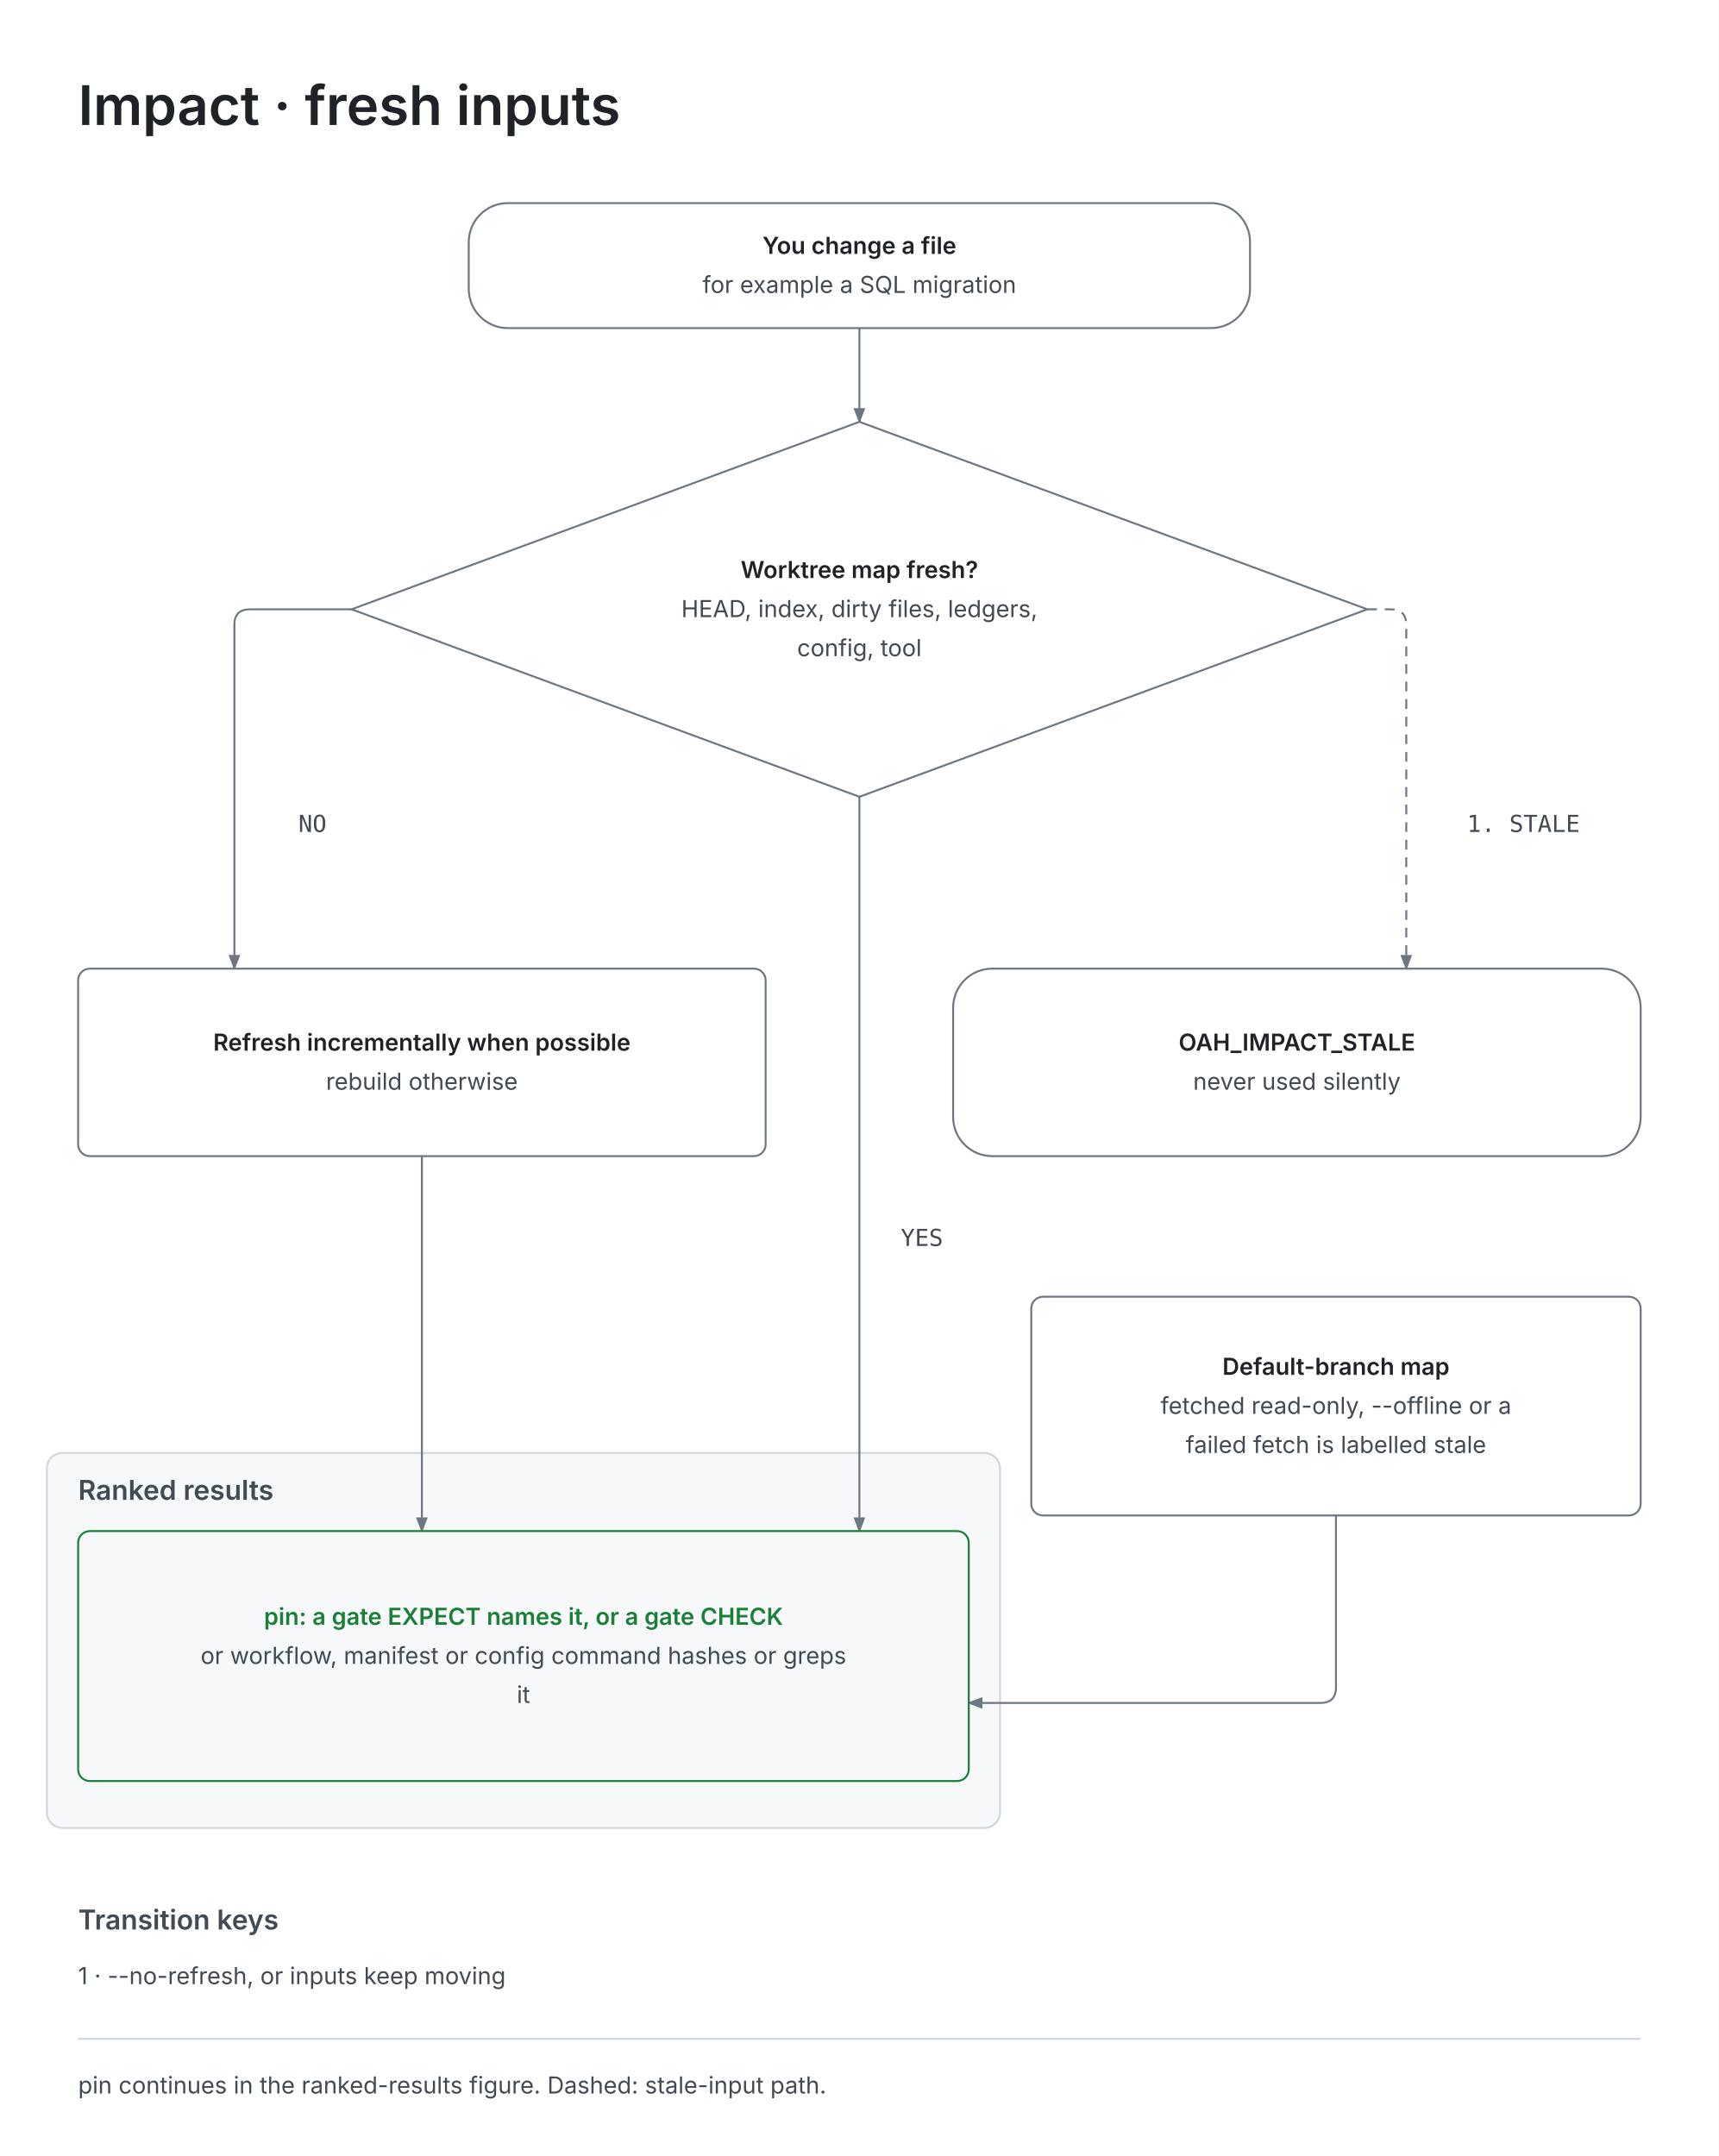
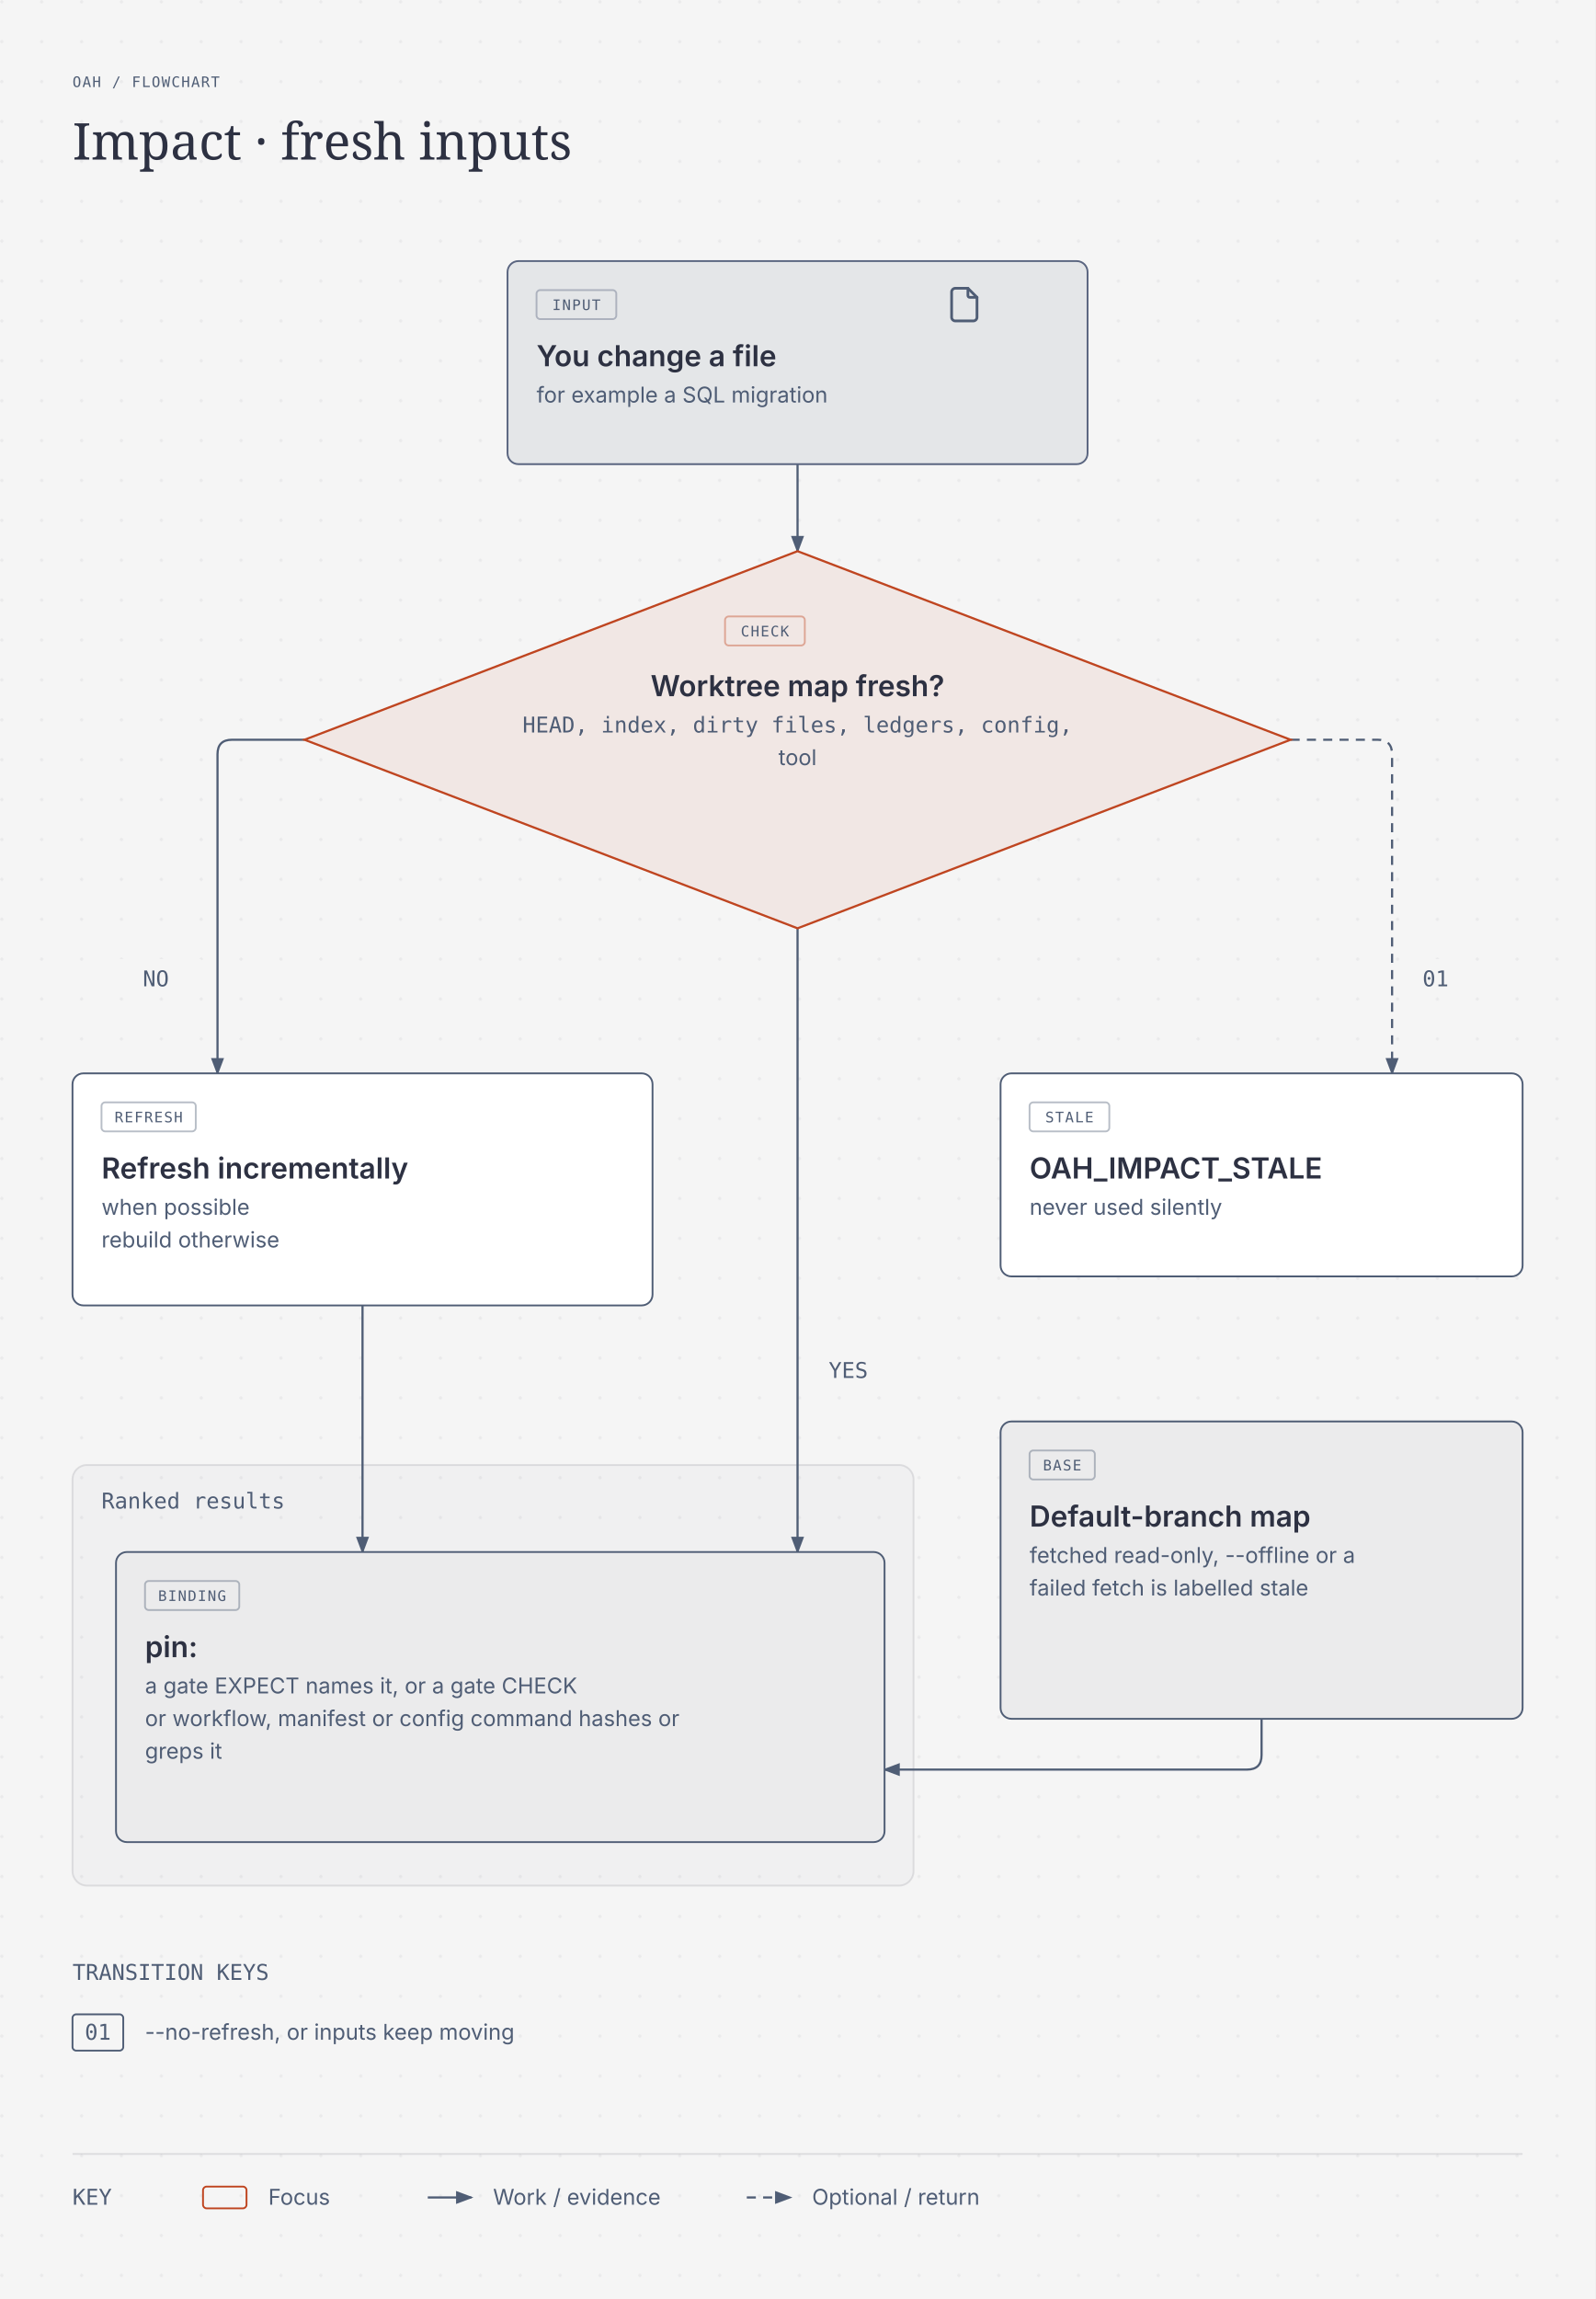
- <svg xmlns="http://www.w3.org/2000/svg" viewBox="0 0 880 1104" role="img" aria-labelledby="concepts-impact-freshness-light-title concepts-impact-freshness-light-desc" data-source-diagram="3" id="concepts-impact-freshness-light-root">
+ <svg xmlns="http://www.w3.org/2000/svg" viewBox="0 0 880 1268" role="img" aria-labelledby="concepts-impact-freshness-light-title concepts-impact-freshness-light-desc" data-diagram-type="Flowchart" data-size="fit" id="concepts-impact-freshness-light-root">
  <defs>
-     <style>#concepts-impact-freshness-light-root { font-family: system-ui, -apple-system, "Segoe UI", sans-serif; color: #1f2328; }
+     <style>#concepts-impact-freshness-light-root { font-family: "Geist", system-ui, -apple-system, "Segoe UI", sans-serif; color: #2d3142; }
      #concepts-impact-freshness-light-root .diagram-container { width: 100%; overflow-x: auto; }
-       #concepts-impact-freshness-light-root .title { font-size: 28px; font-weight: 600; }
-       #concepts-impact-freshness-light-root .group { font-size: 14px; font-weight: 600; }
-       #concepts-impact-freshness-light-root .node { font-size: 12px; font-weight: 600; }
-       #concepts-impact-freshness-light-root .label { font-size: 12px; font-weight: 400; }
-       #concepts-impact-freshness-light-root .arrow-label { font-family: ui-monospace, "SFMono-Regular", Consolas, monospace; font-size: 12px; font-weight: 400; }
+       #concepts-impact-freshness-light-root text { font-family: "Geist", system-ui, -apple-system, "Segoe UI", sans-serif; fill: #2d3142; }
+       #concepts-impact-freshness-light-root .title { font-family: "Instrument Serif", Georgia, serif; font-size: 28px; font-weight: 400; }
+       #concepts-impact-freshness-light-root .node { font-size: 16px; font-weight: 600; }
+       #concepts-impact-freshness-light-root .sub { font-family: "Geist", system-ui, -apple-system, "Segoe UI", sans-serif; font-size: 12px; font-weight: 400; fill: #4f5d75; }
+       #concepts-impact-freshness-light-root .technical { font-family: "Geist Mono", ui-monospace, "SFMono-Regular", Consolas, monospace; }
+       #concepts-impact-freshness-light-root .label { font-size: 12px; font-family: "Geist Mono", ui-monospace, "SFMono-Regular", Consolas, monospace; font-weight: 400; fill: #4f5d75; }
+       #concepts-impact-freshness-light-root .prose { font-size: 12px; font-weight: 400; fill: #4f5d75; }
+       #concepts-impact-freshness-light-root .zone-label { font-size: 12px; font-family: "Geist Mono", ui-monospace, "SFMono-Regular", Consolas, monospace; font-weight: 500; fill: #4f5d75; }
+       #concepts-impact-freshness-light-root .arrow-label { font-size: 12px; font-family: "Geist Mono", ui-monospace, "SFMono-Regular", Consolas, monospace; font-weight: 400; fill: #4f5d75; }
+       #concepts-impact-freshness-light-root .tag { font-family: "Geist Mono", ui-monospace, "SFMono-Regular", Consolas, monospace; font-size: 8px; font-weight: 500; letter-spacing: .08em; fill: #4f5d75; }
+       #concepts-impact-freshness-light-root .ghost { font-family: "Geist Mono", ui-monospace, "SFMono-Regular", Consolas, monospace; font-size: 32px; font-weight: 600; fill: #2d3142; opacity: .06; }
      @media print {
#concepts-impact-freshness-light-root .diagram-container { overflow-x: visible; }
}</style>
+     <pattern id="concepts-impact-freshness-light-dots" width="22" height="22" patternUnits="userSpaceOnUse">
+       <circle cx="1" cy="1" r="0.9" fill="#2d3142" fill-opacity=".10" />
+     </pattern>
    <marker id="concepts-impact-freshness-light-arrow" markerWidth="8" markerHeight="6" refX="7" refY="3" orient="auto">
-       <polygon points="0 0, 8 3, 0 6" fill="#6e7781" />
+       <polygon points="0 0, 8 3, 0 6" fill="#4f5d75" />
    </marker>
    <marker id="concepts-impact-freshness-light-arrow-accent" markerWidth="8" markerHeight="6" refX="7" refY="3" orient="auto">
-       <polygon points="0 0, 8 3, 0 6" fill="#1a7f37" />
+       <polygon points="0 0, 8 3, 0 6" fill="#bf4520" />
    </marker>
    <marker id="concepts-impact-freshness-light-arrow-link" markerWidth="8" markerHeight="6" refX="7" refY="3" orient="auto">
-       <polygon points="0 0, 8 3, 0 6" fill="#0969da" />
+       <polygon points="0 0, 8 3, 0 6" fill="#2e5aa8" />
    </marker>
  </defs>
-   <rect x="0" y="0" width="880" height="1104" rx="0" fill="#ffffff" />
-   <text x="40" y="64" class="title" text-anchor="start" fill="#1f2328">Impact · fresh inputs</text>
-   <g data-container-id="ranked">
-     <rect x="24" y="744" width="488" height="192" rx="8" fill="#f6f8fa" stroke="#d0d7de" stroke-width="1" />
-     <text x="40" y="768" class="group" text-anchor="start" fill="#424a53">Ranked results</text>
-   </g>
-   <line x1="440" y1="168" x2="440" y2="216" data-edge-id="e1" data-from="change" data-to="fresh" data-label="" fill="none" stroke="#6e7781" stroke-width="1" marker-end="url(#concepts-impact-freshness-light-arrow)" />
-   <line x1="440" y1="408" x2="440" y2="784" data-edge-id="e2" data-from="fresh" data-to="pinR" data-label="yes" fill="none" stroke="#6e7781" stroke-width="1" marker-end="url(#concepts-impact-freshness-light-arrow)" />
-   <path d="M 180,312 L 128,312 Q 120,312 120,320 L 120,496" data-edge-id="e3" data-from="fresh" data-to="refresh" data-label="no" fill="none" stroke="#6e7781" stroke-width="1" marker-end="url(#concepts-impact-freshness-light-arrow)" />
-   <line x1="216" y1="592" x2="216" y2="784" data-edge-id="e4" data-from="refresh" data-to="pinR" data-label="" fill="none" stroke="#6e7781" stroke-width="1" marker-end="url(#concepts-impact-freshness-light-arrow)" />
-   <path d="M 700,312 L 712,312 Q 720,312 720,320 L 720,496" data-edge-id="e5" data-from="fresh" data-to="stale" data-label="--no-refresh, or inputs keep moving" fill="none" stroke="#6e7781" stroke-width="1" stroke-dasharray="5,4" marker-end="url(#concepts-impact-freshness-light-arrow)" />
-   <path d="M 684,776 L 684,864 Q 684,872 676,872 L 496,872" data-edge-id="e6" data-from="dflt" data-to="pinR" data-label="" fill="none" stroke="#6e7781" stroke-width="1" marker-end="url(#concepts-impact-freshness-light-arrow)" />
-   <rect x="448" y="624" width="48" height="20" rx="2" fill="#ffffff" />
-   <text x="472.0" y="638" class="arrow-label" text-anchor="middle" fill="#424a53">YES</text>
-   <rect x="128" y="412" width="64" height="20" rx="2" fill="#ffffff" />
-   <text x="160.0" y="426" class="arrow-label" text-anchor="middle" fill="#424a53">NO</text>
-   <rect x="728" y="412" width="104" height="20" rx="2" fill="#ffffff" />
-   <text x="780.0" y="426" class="arrow-label" text-anchor="middle" fill="#424a53">1. STALE</text>
+   <rect width="880" height="1268" fill="#f5f5f5" />
+   <rect width="880" height="1268" fill="url(#concepts-impact-freshness-light-dots)" opacity=".55" />
+   <text x="40" y="48" class="tag" text-anchor="start">OAH / FLOWCHART</text>
+   <text x="40" y="88" class="title" text-anchor="start">Impact · fresh inputs</text>
+   <rect x="40" y="808" width="464" height="232" rx="8" fill="#2d3142" stroke="#2d3142" stroke-width="1" data-group-id="ranked" fill-opacity=".02" stroke-opacity=".12" />
+   <text x="56" y="832" class="zone-label" text-anchor="start">Ranked results</text>
+   <path d="M 440,256 L 440,304" data-edge-id="e1" data-from="change" data-to="fresh" data-label="" fill="none" stroke="#4f5d75" stroke-width="1.2" marker-end="url(#concepts-impact-freshness-light-arrow)" />
+   <path d="M 440,512 L 440,856" data-edge-id="e2" data-from="fresh" data-to="pinR" data-label="yes" fill="none" stroke="#4f5d75" stroke-width="1.2" marker-end="url(#concepts-impact-freshness-light-arrow)" />
+   <path d="M 168,408 L 128,408 Q 120,408 120,416 L 120,592" data-edge-id="e3" data-from="fresh" data-to="refresh" data-label="no" fill="none" stroke="#4f5d75" stroke-width="1.2" marker-end="url(#concepts-impact-freshness-light-arrow)" />
+   <path d="M 200,720 L 200,856" data-edge-id="e4" data-from="refresh" data-to="pinR" data-label="" fill="none" stroke="#4f5d75" stroke-width="1.2" marker-end="url(#concepts-impact-freshness-light-arrow)" />
+   <path d="M 712,408 L 760,408 Q 768,408 768,416 L 768,592" data-edge-id="e5" data-from="fresh" data-to="stale" data-label="--no-refresh, or inputs keep moving" fill="none" stroke="#4f5d75" stroke-width="1.2" stroke-dasharray="5,4" marker-end="url(#concepts-impact-freshness-light-arrow)" />
+   <path d="M 696,948 L 696,968 Q 696,976 688,976 L 488,976" data-edge-id="e6" data-from="dflt" data-to="pinR" data-label="" fill="none" stroke="#4f5d75" stroke-width="1.2" marker-end="url(#concepts-impact-freshness-light-arrow)" />
+   <rect x="448" y="745" width="40" height="20" rx="2" fill="#f5f5f5" />
+   <text x="468" y="760" class="arrow-label" text-anchor="middle">YES</text>
+   <rect x="60" y="529" width="52" height="20" rx="2" fill="#f5f5f5" />
+   <text x="86" y="544" class="arrow-label" text-anchor="middle">NO</text>
+   <rect x="776" y="529" width="32" height="20" rx="2" fill="#f5f5f5" />
+   <text x="792" y="544" class="arrow-label" text-anchor="middle">01</text>
  <g data-node-id="change" data-source-label="You change a file for example a SQL migration">
-     <rect x="240" y="104" width="400" height="64" rx="20" fill="#ffffff" stroke="#6e7781" stroke-width="1" />
-     <text x="440.0" y="130.0" class="node" text-anchor="middle" fill="#1f2328">You change a file</text>
-     <text x="440.0" y="150.0" class="label" text-anchor="middle" fill="#424a53">for example a SQL migration</text>
+     <rect x="280" y="144" width="320" height="112" rx="6" fill="#f5f5f5" />
+     <rect x="280" y="144" width="320" height="112" rx="6" fill="#4f5d75" stroke="#5a6580" stroke-width="1" fill-opacity=".10" />
+     <g aria-hidden="true">
+       <rect x="296" y="160" width="44" height="16" rx="2" fill="none" stroke="#5a6580" stroke-width="1" stroke-opacity=".4" />
+       <text x="318" y="171" class="tag" text-anchor="middle">INPUT</text>
+       <g transform="translate(520,156)" color="#4f5d75">
+         <g fill="none" stroke="currentColor" stroke-width="1.5" stroke-linecap="round" stroke-linejoin="round">
+           <path d="M14 3v4a1 1 0 0 0 1 1h4" />
+           <path d="M17 21h-10a2 2 0 0 1 -2 -2v-14a2 2 0 0 1 2 -2h7l5 5v11a2 2 0 0 1 -2 2" />
+         </g>
+       </g>
+     </g>
+     <text x="296" y="202" class="node" text-anchor="start">You change a file</text>
+     <text x="296" y="222" class="sub" text-anchor="start">for example a SQL migration</text>
  </g>
  <g data-node-id="fresh" data-source-label="Worktree map fresh? HEAD, index, dirty files, ledgers, config, tool">
-     <polygon points="440.0,216 700,312.0 440.0,408 180,312.0" fill="#ffffff" stroke="#6e7781" stroke-width="1" />
-     <text x="440.0" y="296.0" class="node" text-anchor="middle" fill="#1f2328">Worktree map fresh?</text>
-     <text x="440.0" y="316.0" class="label" text-anchor="middle" fill="#424a53">HEAD, index, dirty files, ledgers,</text>
-     <text x="440.0" y="336.0" class="label" text-anchor="middle" fill="#424a53">config, tool</text>
+     <polygon points="440,304 712,408 440,512 168,408" fill="#f5f5f5" />
+     <polygon points="440,304 712,408 440,512 168,408" fill="#bf4520" fill-opacity=".08" stroke="#bf4520" stroke-width="1.2" />
+     <g aria-hidden="true">
+       <rect x="400" y="340" width="44" height="16" rx="2" fill="none" stroke="#bf4520" stroke-width="1" stroke-opacity=".4" />
+       <text x="422" y="351" class="tag" text-anchor="middle">CHECK</text>
+     </g>
+     <text x="440" y="384" class="node" text-anchor="middle">Worktree map fresh?</text>
+     <text x="440" y="404" class="sub technical" text-anchor="middle">HEAD, index, dirty files, ledgers, config,</text>
+     <text x="440" y="422" class="sub" text-anchor="middle">tool</text>
  </g>
  <g data-node-id="refresh" data-source-label="Refresh incrementally when possible rebuild otherwise">
-     <rect x="40" y="496" width="352" height="96" rx="6" fill="#ffffff" stroke="#6e7781" stroke-width="1" />
-     <text x="216.0" y="538.0" class="node" text-anchor="middle" fill="#1f2328">Refresh incrementally when possible</text>
-     <text x="216.0" y="558.0" class="label" text-anchor="middle" fill="#424a53">rebuild otherwise</text>
+     <rect x="40" y="592" width="320" height="128" rx="6" fill="#f5f5f5" />
+     <rect x="40" y="592" width="320" height="128" rx="6" fill="#ffffff" stroke="#4f5d75" stroke-width="1" />
+     <g aria-hidden="true">
+       <rect x="56" y="608" width="52" height="16" rx="2" fill="none" stroke="#4f5d75" stroke-width="1" stroke-opacity=".4" />
+       <text x="82" y="619" class="tag" text-anchor="middle">REFRESH</text>
+     </g>
+     <text x="56" y="650" class="node" text-anchor="start">Refresh incrementally</text>
+     <text x="56" y="670" class="sub" text-anchor="start">when possible</text>
+     <text x="56" y="688" class="sub" text-anchor="start">rebuild otherwise</text>
  </g>
  <g data-node-id="stale" data-source-label="OAH_IMPACT_STALE never used silently">
-     <rect x="488" y="496" width="352" height="96" rx="20" fill="#ffffff" stroke="#6e7781" stroke-width="1" />
-     <text x="664.0" y="538.0" class="node" text-anchor="middle" fill="#1f2328">OAH_IMPACT_STALE</text>
-     <text x="664.0" y="558.0" class="label" text-anchor="middle" fill="#424a53">never used silently</text>
+     <rect x="552" y="592" width="288" height="112" rx="6" fill="#f5f5f5" />
+     <rect x="552" y="592" width="288" height="112" rx="6" fill="#ffffff" stroke="#4f5d75" stroke-width="1" />
+     <g aria-hidden="true">
+       <rect x="568" y="608" width="44" height="16" rx="2" fill="none" stroke="#4f5d75" stroke-width="1" stroke-opacity=".4" />
+       <text x="590" y="619" class="tag" text-anchor="middle">STALE</text>
+     </g>
+     <text x="568" y="650" class="node" text-anchor="start">OAH_IMPACT_STALE</text>
+     <text x="568" y="670" class="sub" text-anchor="start">never used silently</text>
  </g>
  <g data-node-id="dflt" data-source-label="Default-branch map fetched read-only, --offline or a failed fetch is labelled stale">
-     <rect x="528" y="664" width="312" height="112" rx="6" fill="#ffffff" stroke="#6e7781" stroke-width="1" />
-     <text x="684.0" y="704.0" class="node" text-anchor="middle" fill="#1f2328">Default-branch map</text>
-     <text x="684.0" y="724.0" class="label" text-anchor="middle" fill="#424a53">fetched read-only, --offline or a</text>
-     <text x="684.0" y="744.0" class="label" text-anchor="middle" fill="#424a53">failed fetch is labelled stale</text>
+     <rect x="552" y="784" width="288" height="164" rx="6" fill="#f5f5f5" />
+     <rect x="552" y="784" width="288" height="164" rx="6" fill="#2d3142" stroke="#4f5d75" stroke-width="1" fill-opacity=".05" />
+     <g aria-hidden="true">
+       <rect x="568" y="800" width="36" height="16" rx="2" fill="none" stroke="#4f5d75" stroke-width="1" stroke-opacity=".4" />
+       <text x="586" y="811" class="tag" text-anchor="middle">BASE</text>
+     </g>
+     <text x="568" y="842" class="node" text-anchor="start">Default-branch map</text>
+     <text x="568" y="862" class="sub" text-anchor="start">fetched read-only, --offline or a</text>
+     <text x="568" y="880" class="sub" text-anchor="start">failed fetch is labelled stale</text>
  </g>
-   <g data-node-id="pinR" data-parent="ranked" data-source-label="pin: a gate EXPECT names it, or a gate CHECK or workflow, manifest or config command hashes or greps it">
-     <rect x="40" y="784" width="456" height="128" rx="6" fill="#f6f8fa" stroke="#1a7f37" stroke-width="1" />
-     <text x="268.0" y="832.0" class="node" text-anchor="middle" fill="#1a7f37">pin: a gate EXPECT names it, or a gate CHECK</text>
-     <text x="268.0" y="852.0" class="label" text-anchor="middle" fill="#424a53">or workflow, manifest or config command hashes or greps</text>
-     <text x="268.0" y="872.0" class="label" text-anchor="middle" fill="#424a53">it</text>
+   <g data-node-id="pinR" data-source-label="pin: a gate EXPECT names it, or a gate CHECK or workflow, manifest or config command hashes or greps it" data-parent="ranked">
+     <rect x="64" y="856" width="424" height="160" rx="6" fill="#f5f5f5" />
+     <rect x="64" y="856" width="424" height="160" rx="6" fill="#2d3142" stroke="#4f5d75" stroke-width="1" fill-opacity=".05" />
+     <g aria-hidden="true">
+       <rect x="80" y="872" width="52" height="16" rx="2" fill="none" stroke="#4f5d75" stroke-width="1" stroke-opacity=".4" />
+       <text x="106" y="883" class="tag" text-anchor="middle">BINDING</text>
+     </g>
+     <text x="80" y="914" class="node" text-anchor="start">pin:</text>
+     <text x="80" y="934" class="sub" text-anchor="start">a gate EXPECT names it, or a gate CHECK</text>
+     <text x="80" y="952" class="sub" text-anchor="start">or workflow, manifest or config command hashes or</text>
+     <text x="80" y="970" class="sub" text-anchor="start">greps it</text>
  </g>
-   <text x="40" y="988" class="group" text-anchor="start" fill="#424a53">Transition keys</text>
-   <text x="40" y="1016" class="label" text-anchor="start" fill="#424a53">1 · --no-refresh, or inputs keep moving</text>
-   <line x1="40" y1="1044" x2="840" y2="1044" stroke="#d0d7de" />
-   <text x="40" y="1072" class="label" text-anchor="start" fill="#424a53">pin continues in the ranked-results figure. Dashed: stale-input path.</text>
+   <text x="40" y="1092" class="zone-label" text-anchor="start">TRANSITION KEYS</text>
+   <rect x="40" y="1111" width="28" height="20" rx="2" fill="#f5f5f5" stroke="#4f5d75" stroke-width="1" />
+   <text x="54" y="1125" class="label" text-anchor="middle">01</text>
+   <text x="80" y="1125" class="prose" text-anchor="start">--no-refresh, or inputs keep moving</text>
+   <line x1="40" y1="1188" x2="840" y2="1188" stroke="#2d3142" stroke-opacity=".12" />
+   <text x="40" y="1216" class="zone-label" text-anchor="start">KEY</text>
+   <rect x="112" y="1206" width="24" height="12" rx="2" fill="none" stroke="#bf4520" stroke-width="1" />
+   <text x="148" y="1216" class="prose" text-anchor="start">Focus</text>
+   <path d="M 236,1212 h 24" fill="none" stroke="#4f5d75" stroke-width="1.2" marker-end="url(#concepts-impact-freshness-light-arrow)" />
+   <text x="272" y="1216" class="prose" text-anchor="start">Work / evidence</text>
+   <path d="M 412,1212 h 24" fill="none" stroke="#4f5d75" stroke-width="1.2" stroke-dasharray="5,4" marker-end="url(#concepts-impact-freshness-light-arrow)" />
+   <text x="448" y="1216" class="prose" text-anchor="start">Optional / return</text>
</svg>
